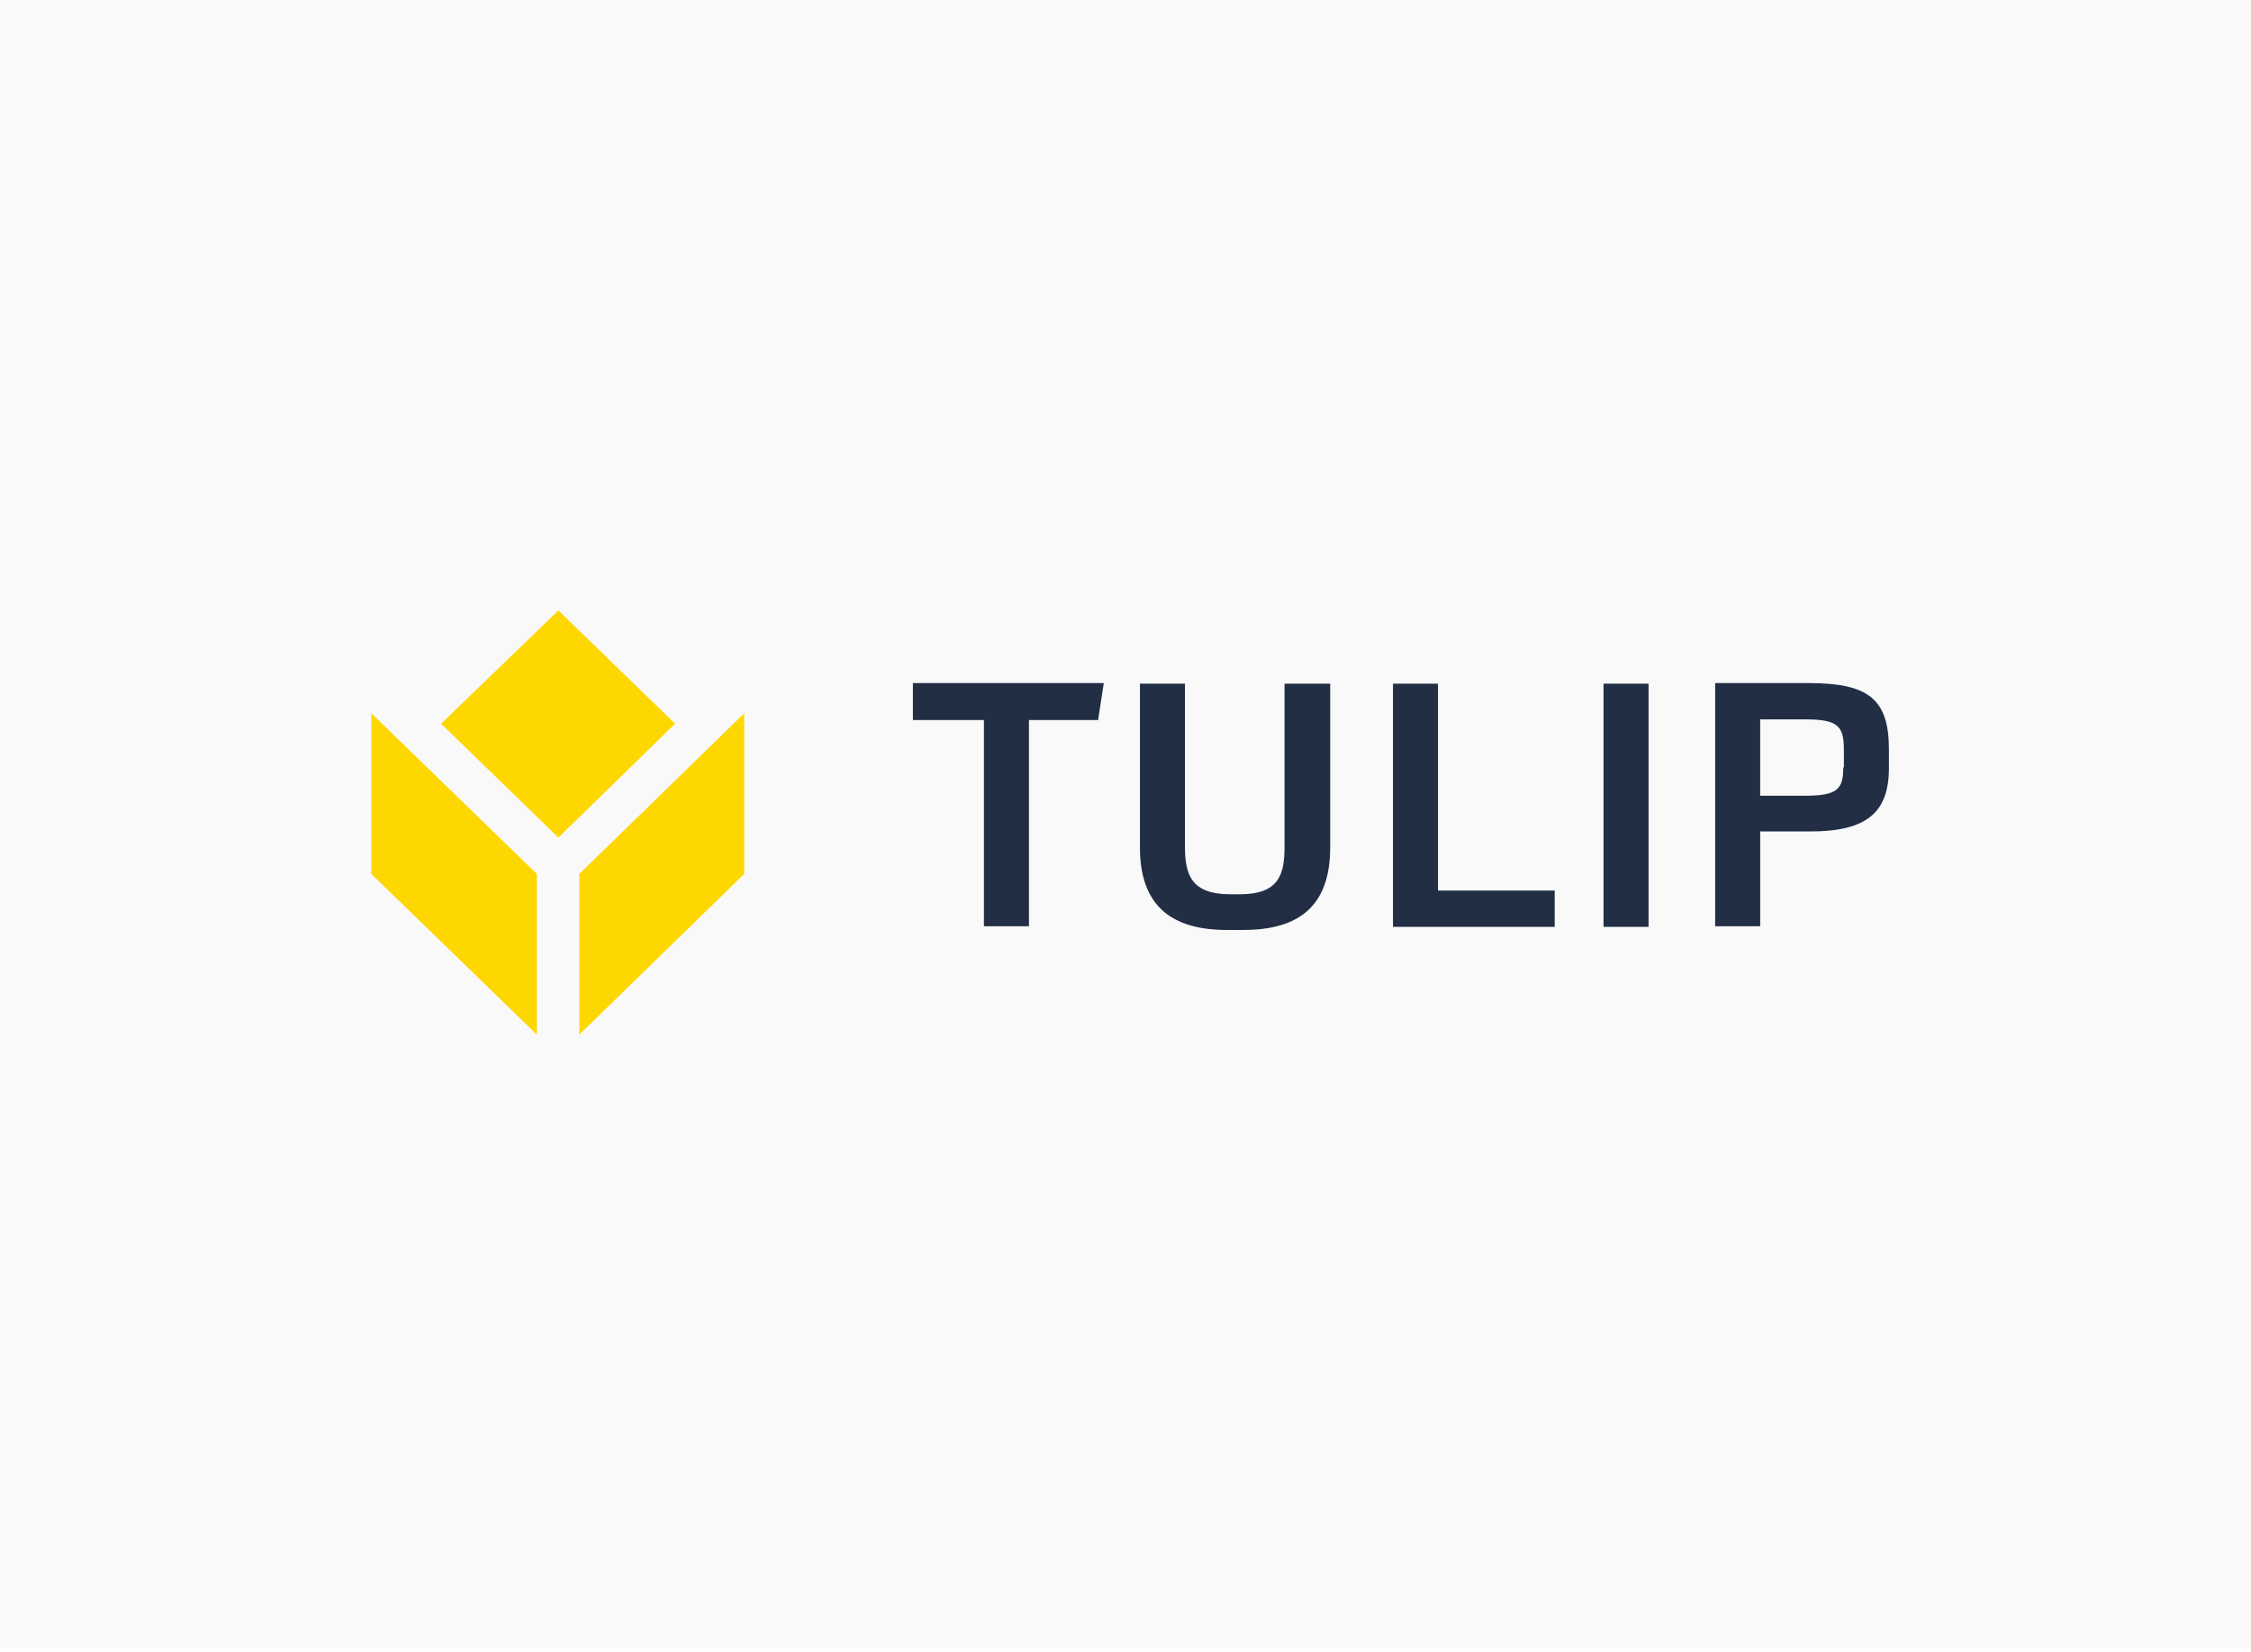
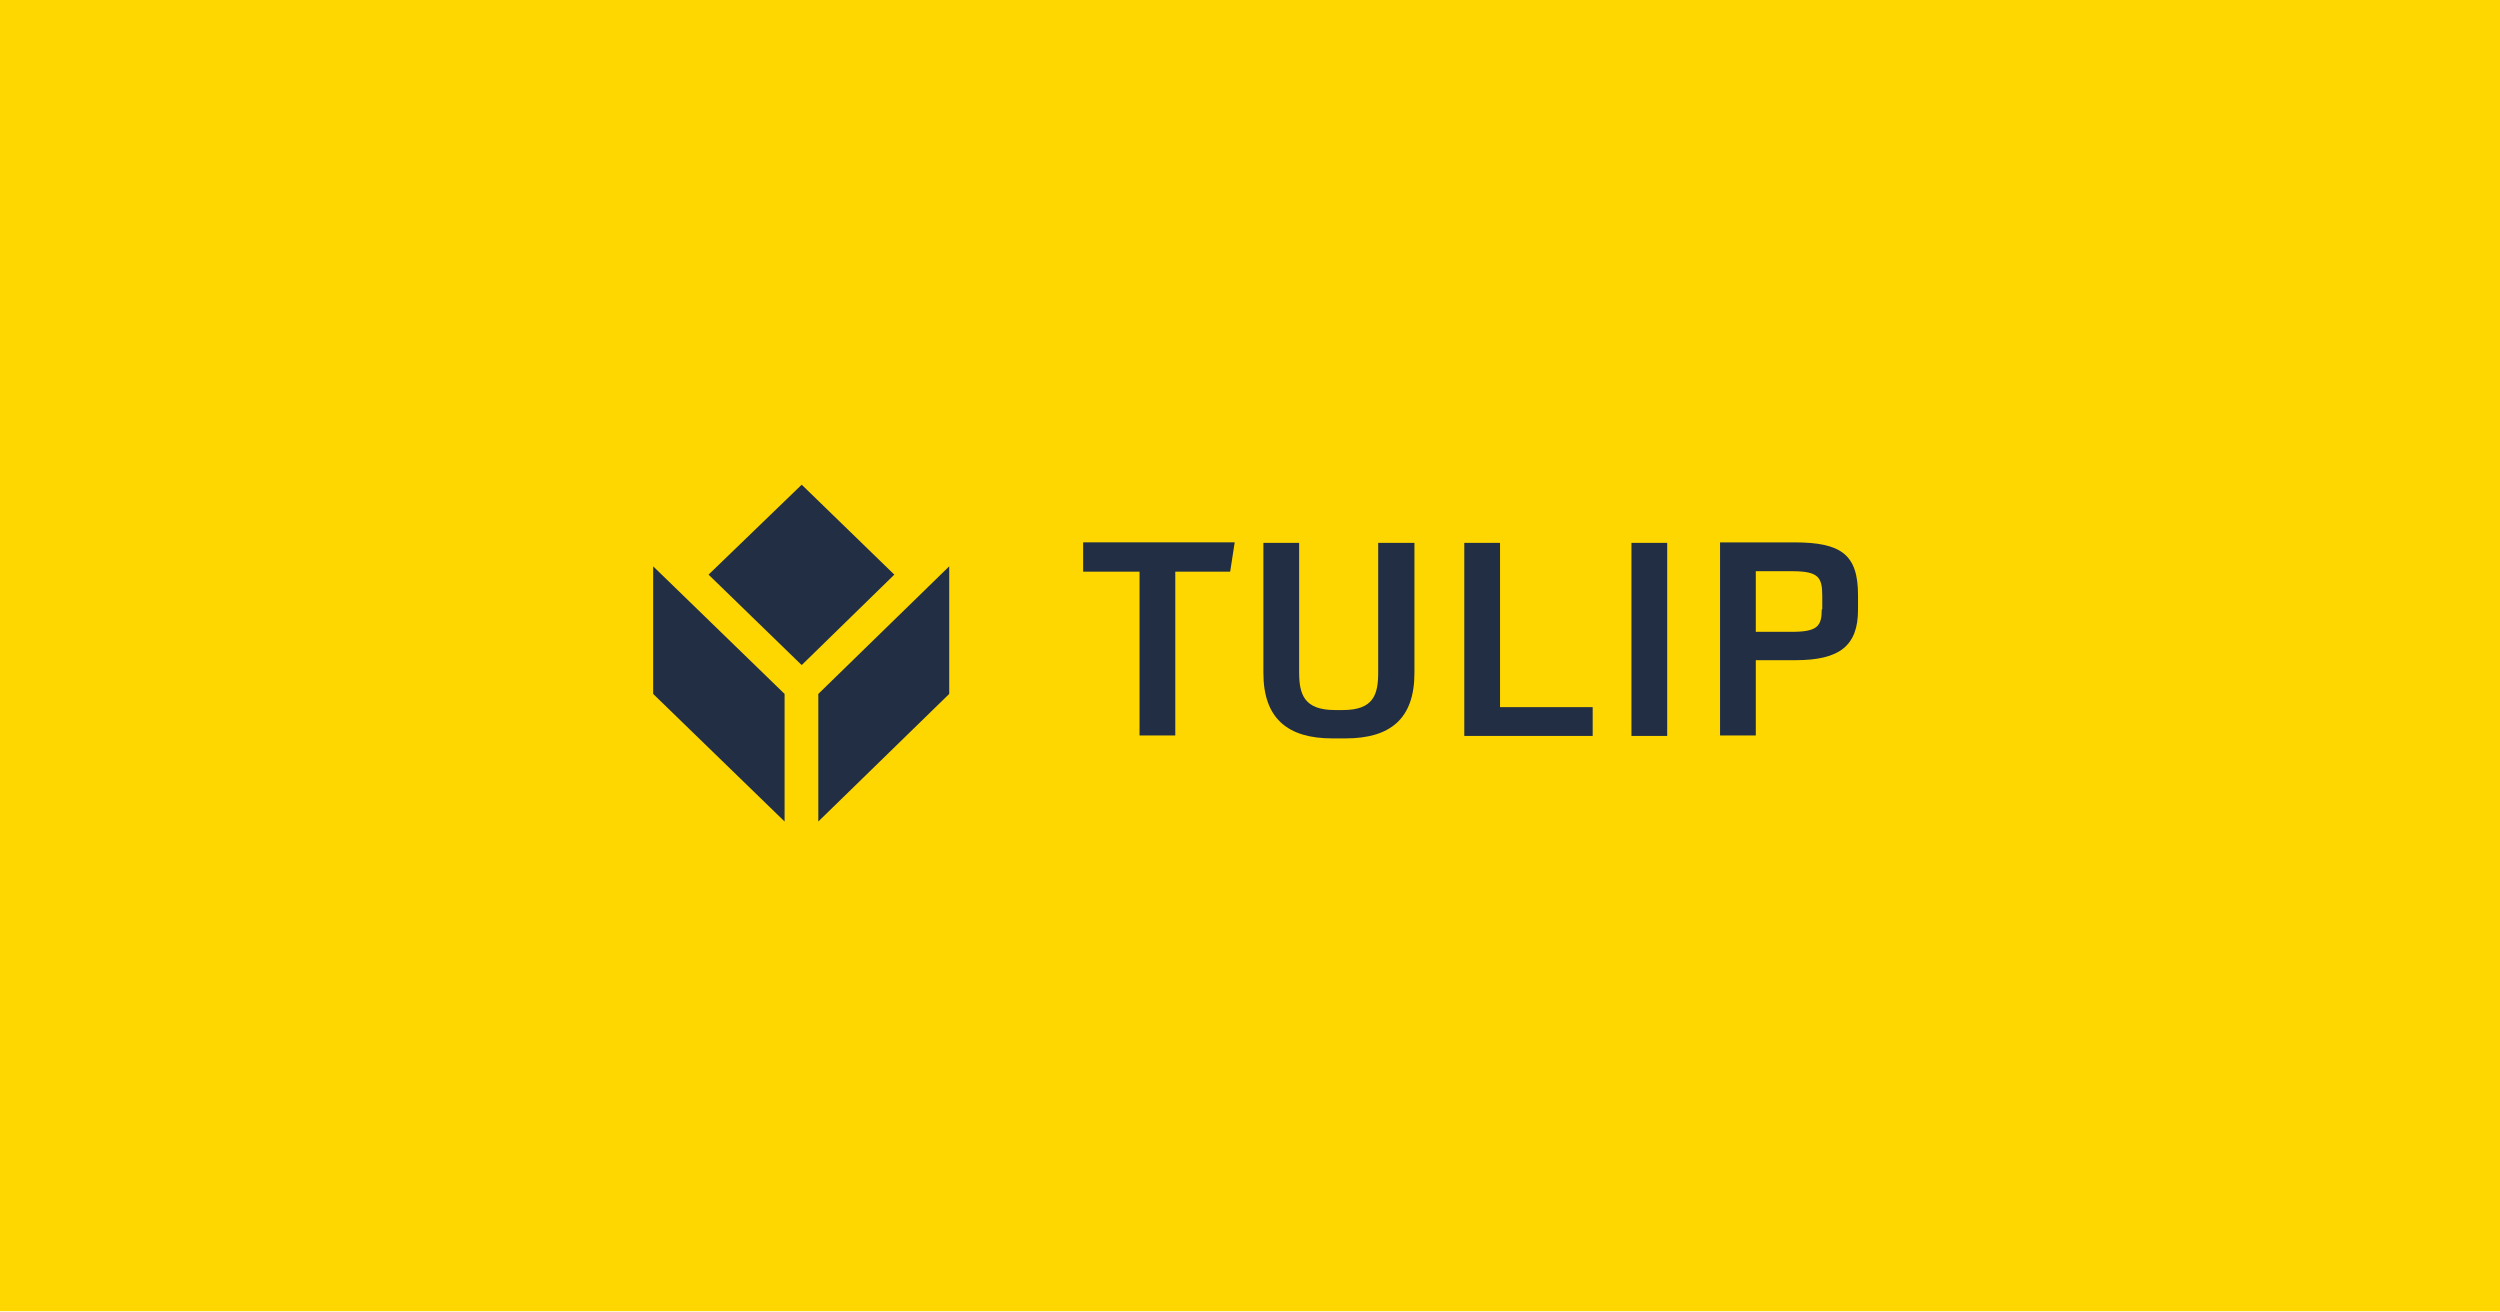
- <svg xmlns="http://www.w3.org/2000/svg" height="394" viewBox="0 0 537 394" width="537">
-   <g fill="none">
-     <path d="m0 0h537v393.345h-537z" fill="#f9f9fa" />
-     <g transform="translate(87 144)">
-       <path d="m158.469 77.149v-49.358h16.491l1.362-8.814h-45.539v8.814h16.945v49.211h10.742zm51.137.734c13.465 0 20.727-5.876 20.727-19.685v-39.075h-10.893v38.928c0 6.61-1.362 11.311-10.591 11.311h-2.421c-9.229 0-10.742-4.701-10.742-11.311v-38.928h-10.742v39.075c0 13.809 7.413 19.685 20.727 19.685zm74.285-.734v-8.667h-27.838v-49.358h-10.742v58.025zm22.391 0v-58.025h-10.742v58.025zm26.628 0v-22.769h11.952c13.314 0 18.76-4.407 18.76-15.131v-4.407c0-12.193-4.993-15.865-19.214-15.865h-22.24v58.025h10.742zm19.819-38.047c0 5.141-1.362 6.757-9.078 6.757h-10.742v-18.216h10.893c7.867 0 9.078 1.763 9.078 7.345v4.113z" fill="#212e44" />
-       <g fill="#ffd700">
-         <path d="m90.538 26.175v38.341l-39.336 38.341v-38.341z" />
-         <path d="m41.065 64.516v38.341l-39.487-38.341v-38.341z" />
-         <path d="m74.047 28.672-27.838 27.177-27.989-27.177 27.989-27.029z" />
-       </g>
-     </g>
-   </g>
+ <svg xmlns="http://www.w3.org/2000/svg" fill="none" height="150" viewBox="0 0 286 150" width="286">
+   <path d="m0 0h286v150h-286z" fill="#ffd700" />
+   <path clip-rule="evenodd" d="m102.312 65.738-10.598 10.347-10.656-10.347 10.656-10.29zm-12.556 28.243v-14.597l-15.033-14.597v14.597zm18.835-14.597v-14.597l-14.976 14.597v14.597zm25.861-13.982v18.735h-4.089v-18.735h-6.451v-3.356h17.337l-.518 3.356zm27.36 11.577c0 5.257-2.765 7.494-7.891 7.494h-1.498c-5.068 0-7.891-2.237-7.891-7.494v-14.876h4.09v14.82c0 2.517.576 4.306 4.089 4.306h.922c3.513 0 4.032-1.79 4.032-4.306v-14.82h4.147zm20.39 3.915v3.3h-14.688v-22.091h4.09v18.791zm8.525-18.791v22.091h-4.09v-22.091zm10.137 13.422v8.613h-4.09v-22.091h8.468c5.414 0 7.315 1.398 7.315 6.04v1.678c0 4.083-2.074 5.76-7.143 5.76zm4.09-3.244c2.937 0 3.455-.615 3.455-2.573h.058v-1.566c0-2.125-.461-2.796-3.456-2.796h-4.147v6.935z" fill="#212e44" fill-rule="evenodd" />
</svg>
